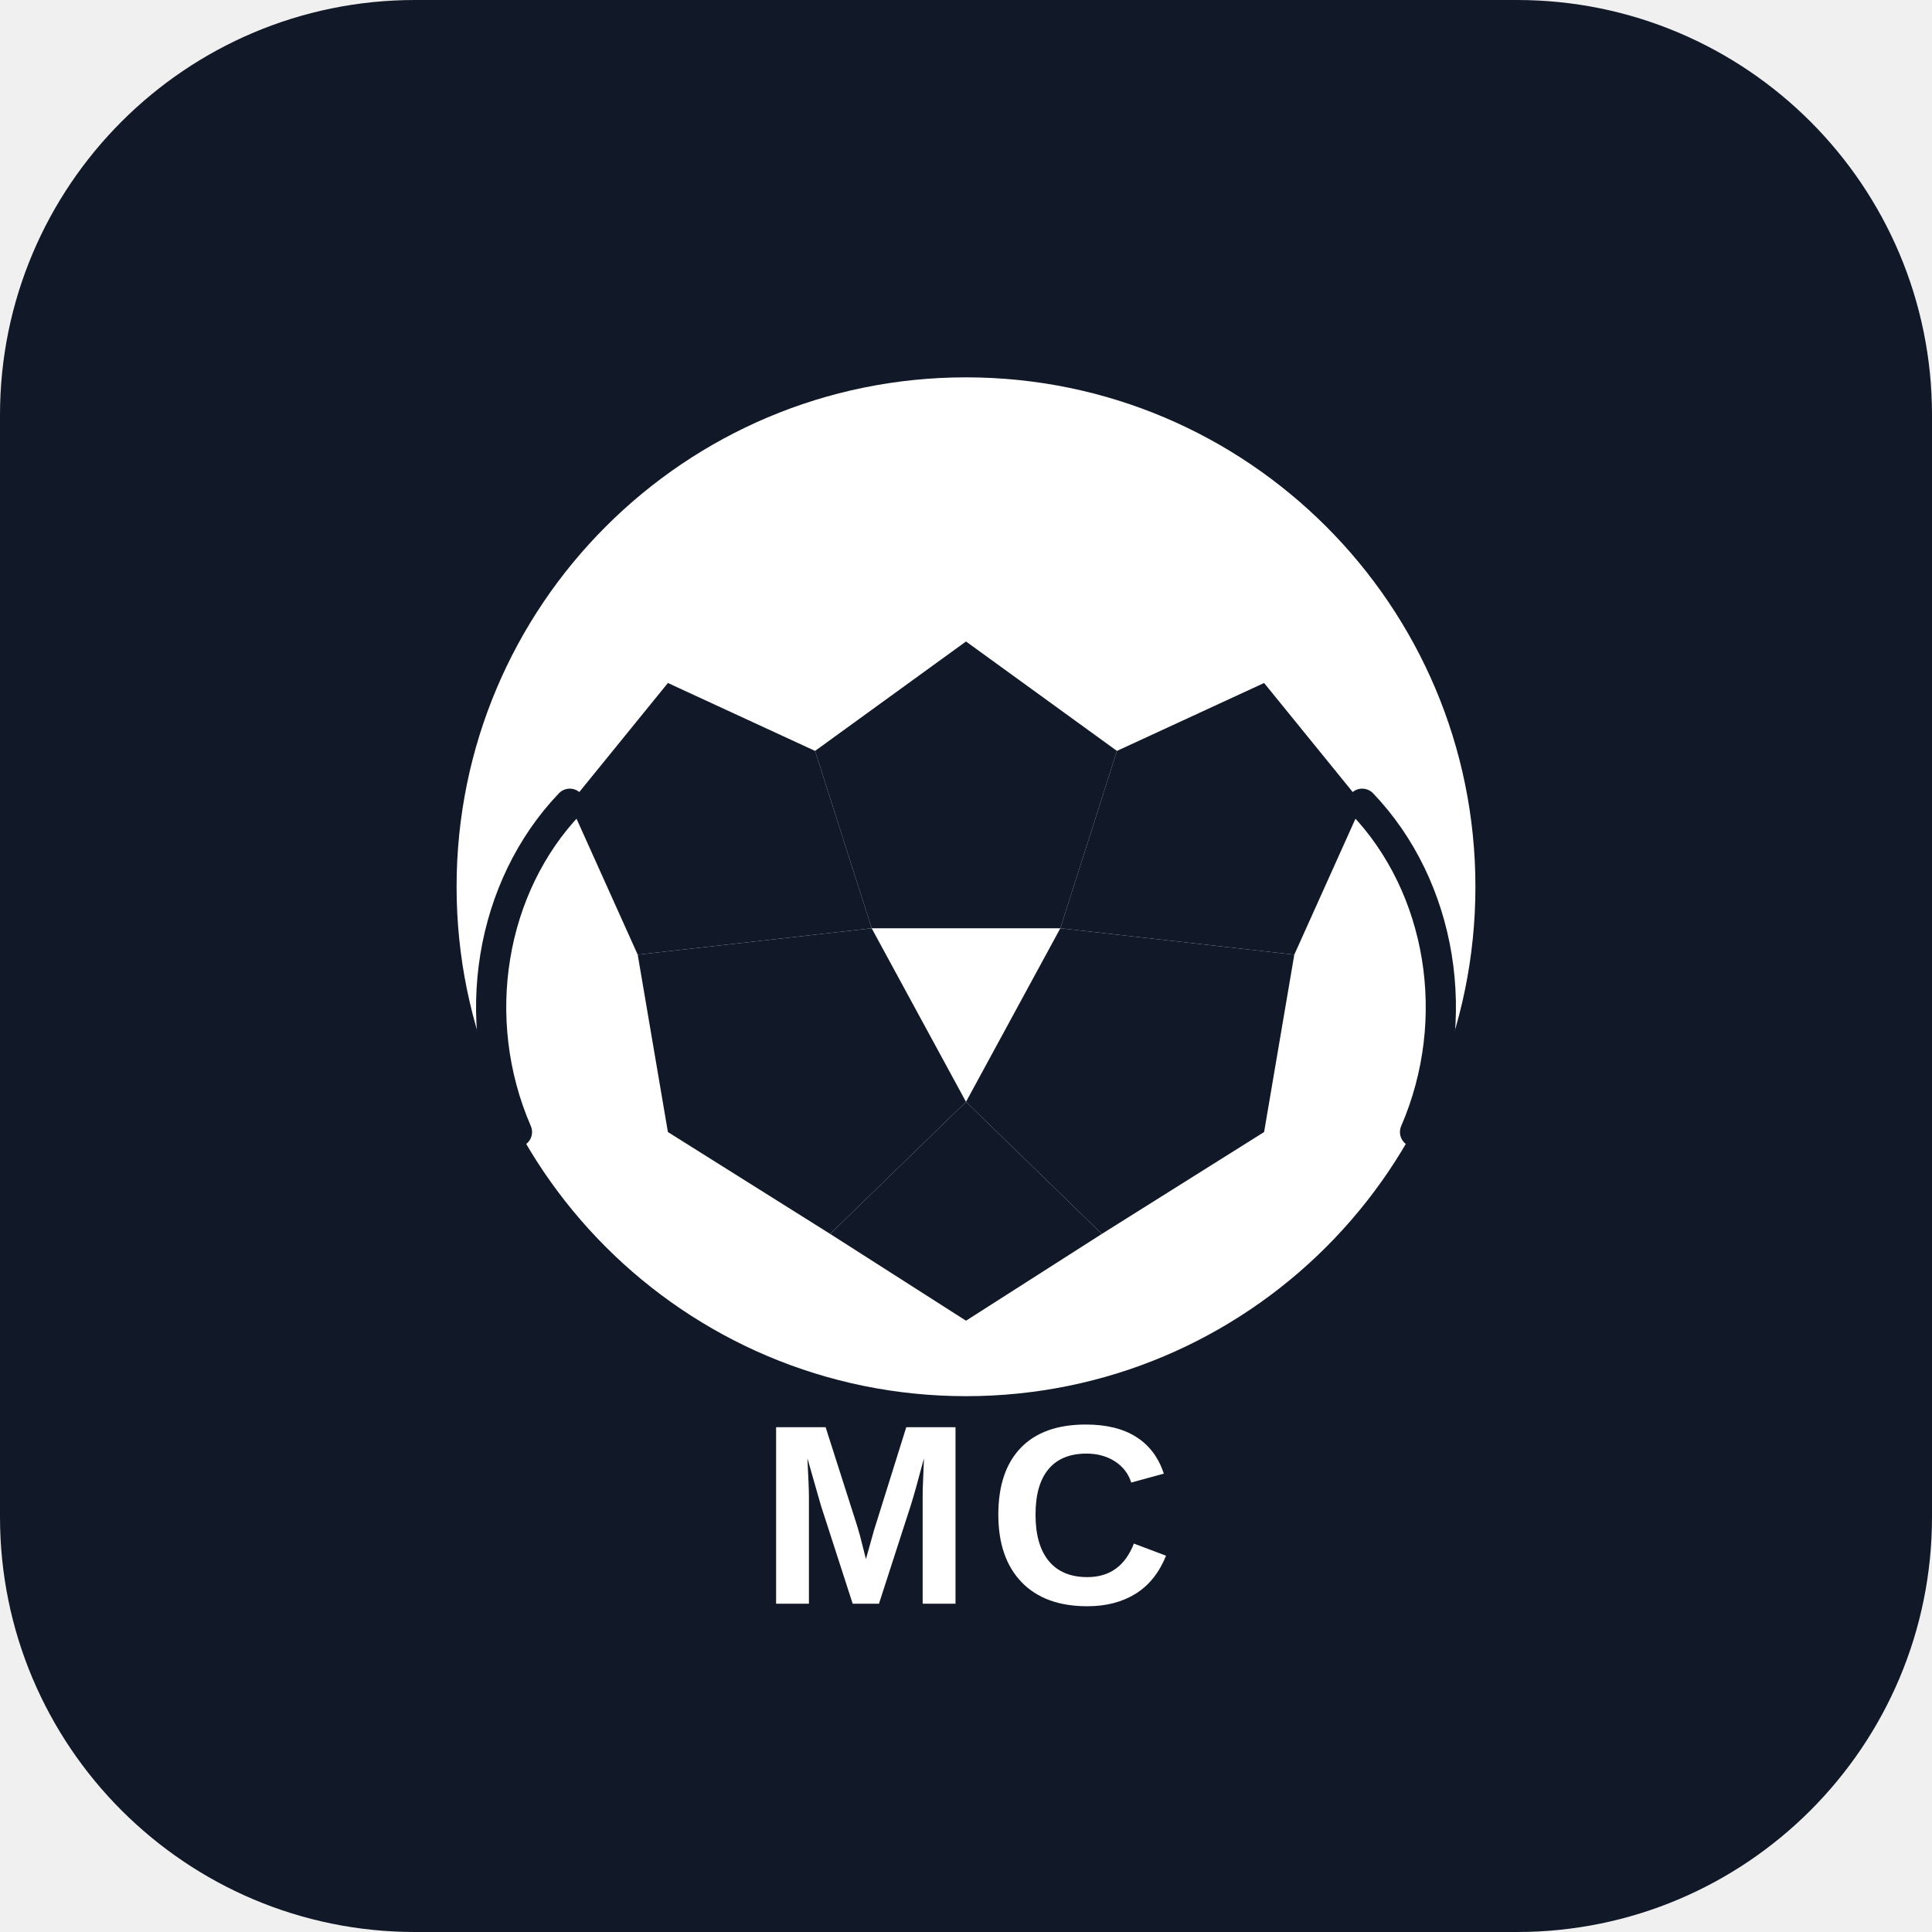
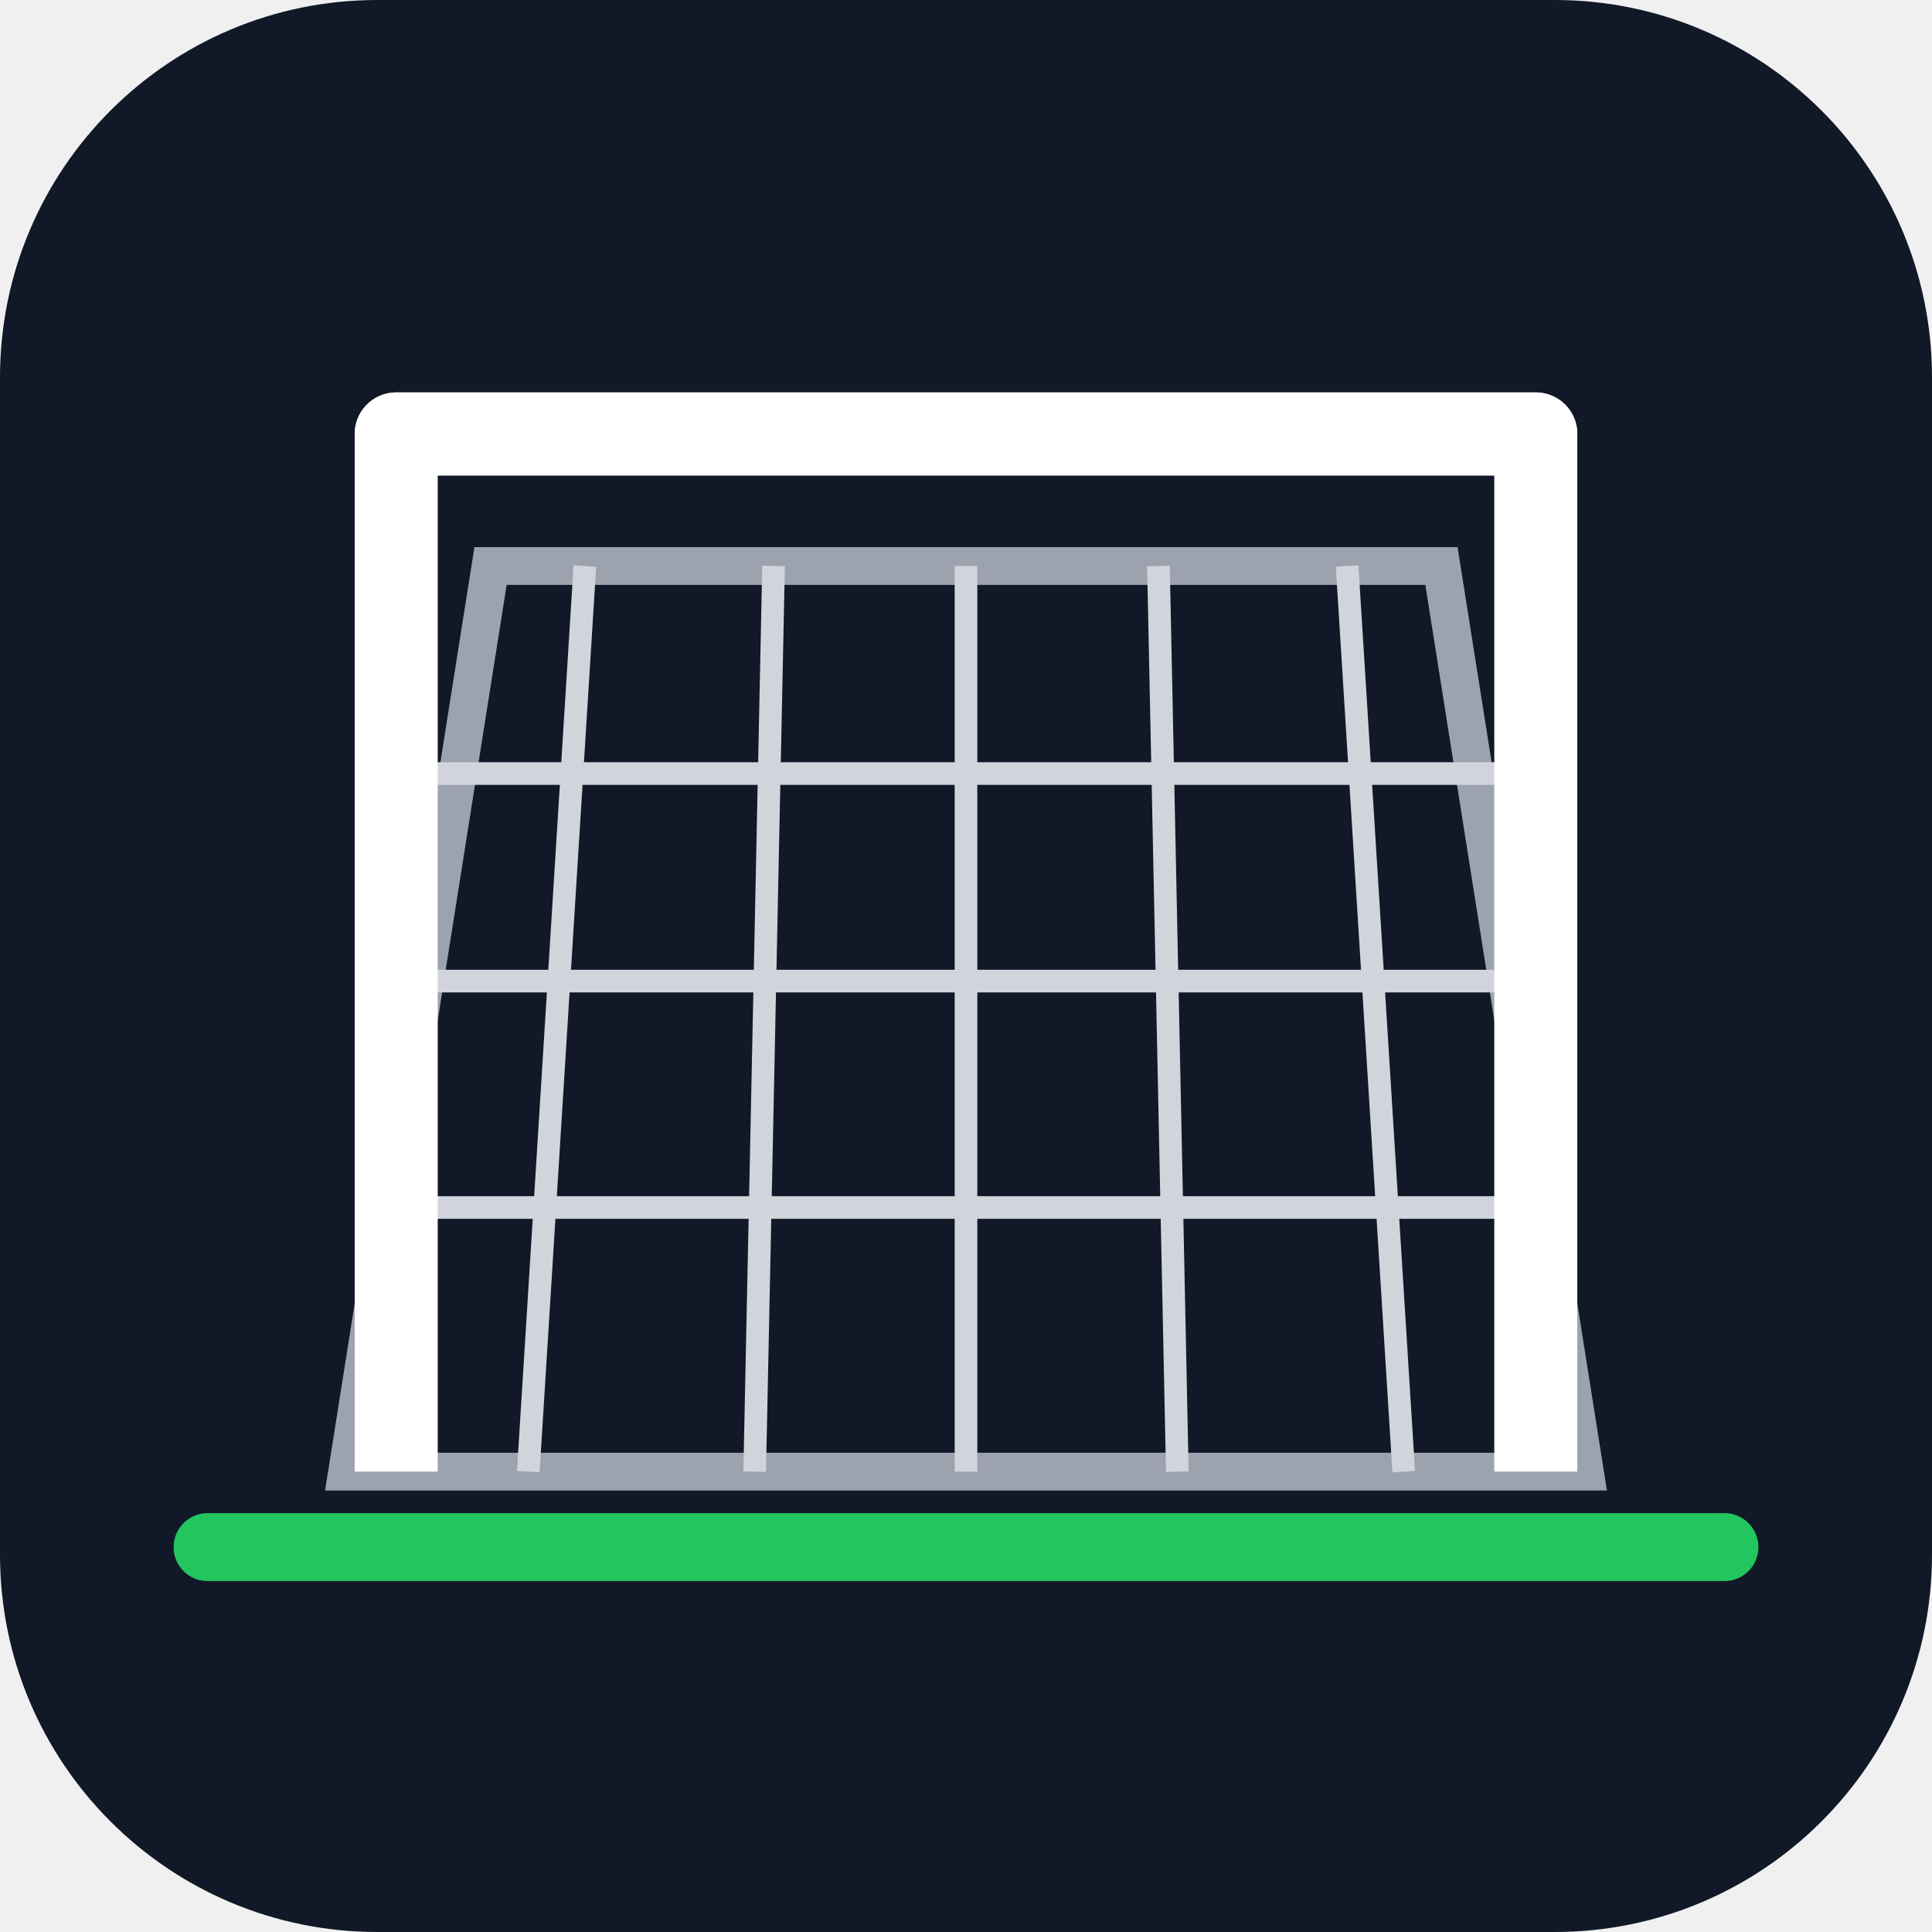
<svg xmlns="http://www.w3.org/2000/svg" viewBox="0 0 512 512">
-   <rect width="512" height="512" rx="110" fill="#111827" />
-   <circle cx="256" cy="235" r="135" fill="#ffffff" />
-   <path d="M256 170        L296 199        L281 246        L231 246        L216 199 Z" fill="#111827" />
-   <path d="M216 199        L177 181        L151 213        L169 253        L231 246 Z" fill="#111827" />
-   <path d="M296 199        L335 181        L361 213        L343 253        L281 246 Z" fill="#111827" />
-   <path d="M169 253        L177 300        L220 327        L256 292        L231 246 Z" fill="#111827" />
-   <path d="M343 253        L335 300        L292 327        L256 292        L281 246 Z" fill="#111827" />
-   <path d="M220 327        L256 350        L292 327        L256 292 Z" fill="#111827" />
-   <path d="M151 213        C130 235 124 270 137 300" fill="none" stroke="#111827" stroke-width="8" stroke-linecap="round" />
-   <path d="M361 213        C382 235 388 270 375 300" fill="none" stroke="#111827" stroke-width="8" stroke-linecap="round" />
-   <text x="256" y="425" text-anchor="middle" font-family="Arial, Helvetica, sans-serif" font-size="68" font-weight="700" letter-spacing="4" fill="#ffffff">
-     MC
-   </text>
+   <rect width="512" height="512" rx="100" fill="#111827" />
+   <path d="M130 150 L382 150 L420 390 L92 390 Z" fill="none" stroke="#9ca3af" stroke-width="10" />
+   <path d="M155 150 L140 390 M205 150 L200 390 M256 150 L256 390            M307 150 L312 390 M357 150 L372 390" fill="none" stroke="#d1d5db" stroke-width="6" />
+   <path d="M112 205 L400 205 M104 260 L408 260 M98 320 L414 320" fill="none" stroke="#d1d5db" stroke-width="6" />
+   <path d="M105 390 V115 H407 V390" fill="none" stroke="#ffffff" stroke-width="22" stroke-linejoin="round" />
+   <path d="M105 115 H407" stroke="#ffffff" stroke-width="22" stroke-linecap="round" />
+   <path d="M55 410 H457" stroke="#22c55e" stroke-width="18" stroke-linecap="round" />
</svg>
